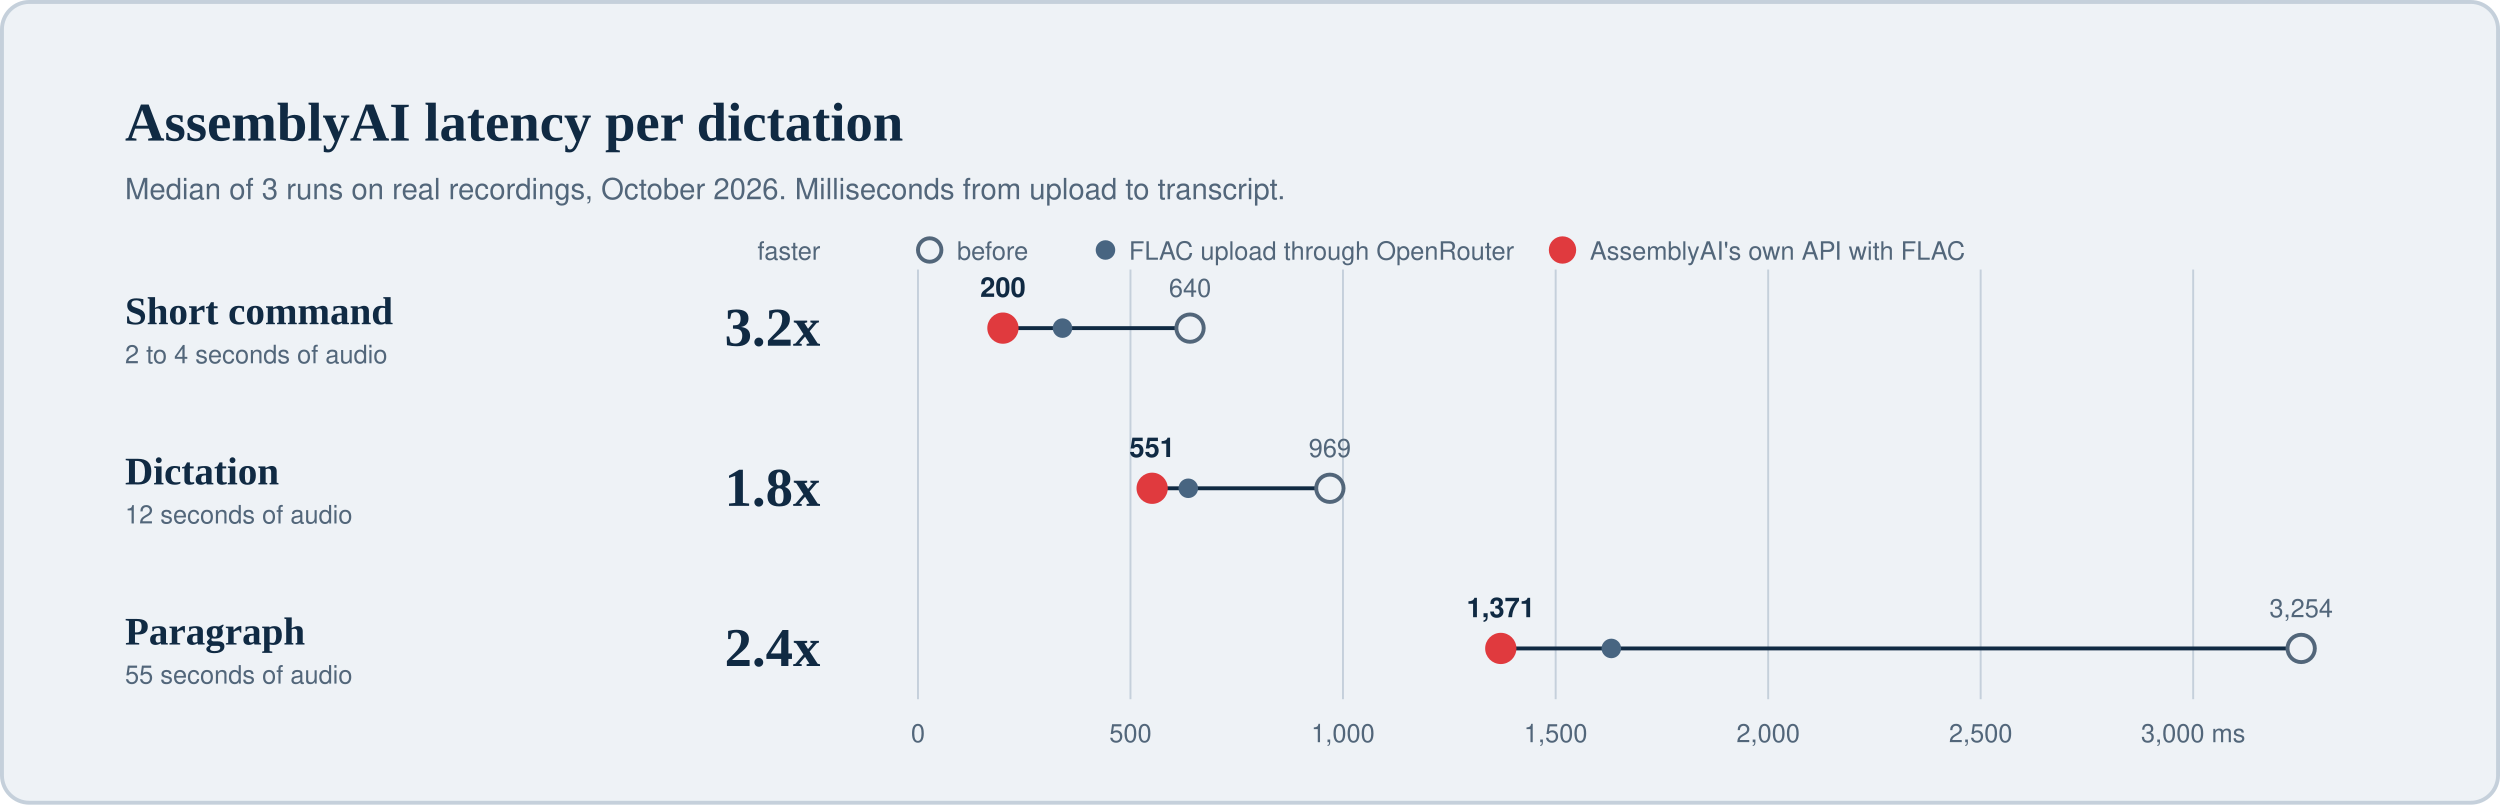
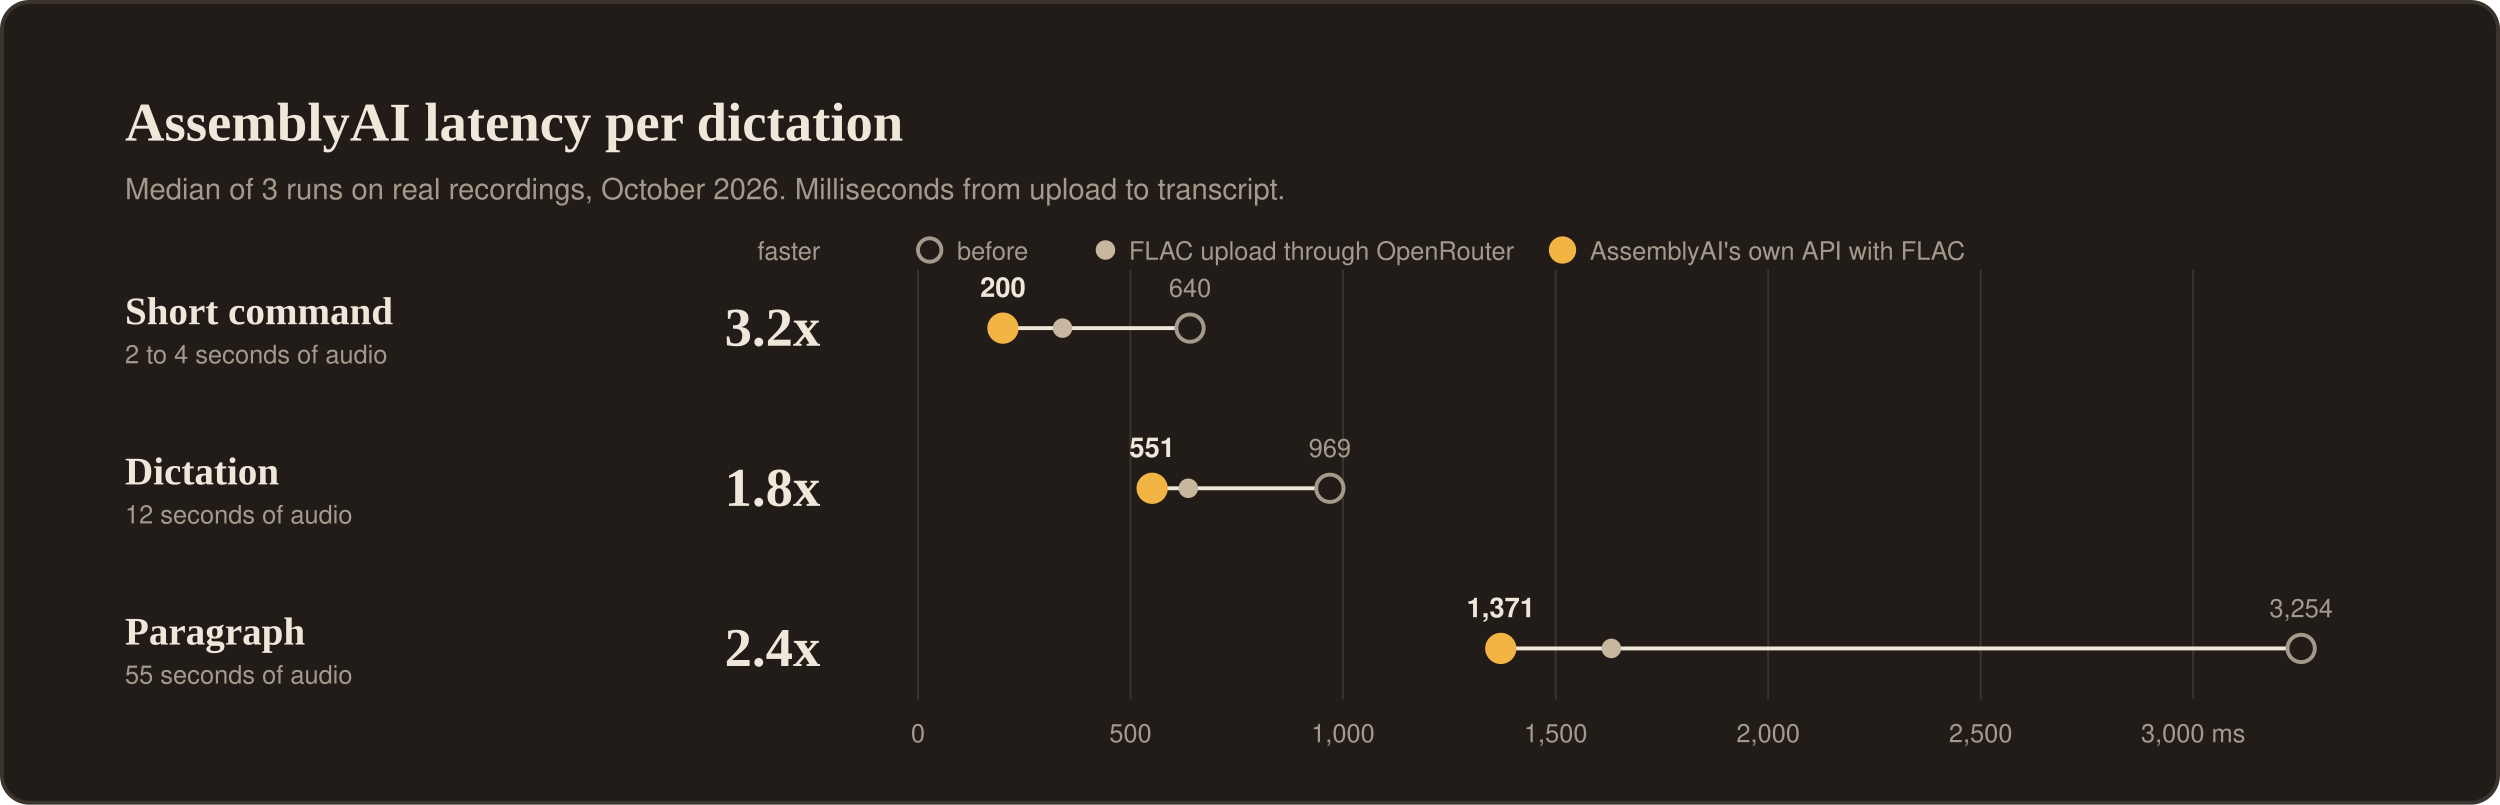
<svg xmlns="http://www.w3.org/2000/svg" width="1280" height="412" viewBox="0 0 1280 412" role="img" aria-labelledby="title desc">
  <defs />
  <style>
-   text { font-family: 'Segoe UI', 'Helvetica Neue', Helvetica, Arial, sans-serif; fill: #102A43; font-variant-numeric: tabular-nums; }
+   text { font-family: 'Segoe UI', 'Helvetica Neue', Helvetica, Arial, sans-serif; fill: #EFE7DA; font-variant-numeric: tabular-nums; }
  .serif { font-family: Georgia, 'Times New Roman', Times, serif; }
  .mono { font-family: Consolas, 'SFMono-Regular', Menlo, monospace; }
-   .muted { fill: #52667A; }
+   .muted { fill: #A39A8C; }
  
</style>
-   <rect x="1" y="1" width="1278" height="410" rx="14" fill="#EEF2F6" stroke="#C5D0DB" stroke-width="2" />
+   <rect x="1" y="1" width="1278" height="410" rx="14" fill="#211C18" stroke="#3B342D" stroke-width="2" />
  <text class="serif" x="64" y="72" font-size="28" font-weight="700">AssemblyAI latency per dictation</text>
  <text class="muted" x="64" y="102" font-size="15">Median of 3 runs on real recordings, October 2026. Milliseconds from upload to transcript.</text>
-   <circle cx="476" cy="128" r="6" fill="#EEF2F6" stroke="#52667A" stroke-width="2" />
+   <circle cx="476" cy="128" r="6" fill="#211C18" stroke="#A39A8C" stroke-width="2" />
  <text class="muted" x="490" y="133" font-size="13">before</text>
-   <circle cx="566" cy="128" r="5" fill="#486581" />
+   <circle cx="566" cy="128" r="5" fill="#C8B79E" />
  <text class="muted" x="578" y="133" font-size="13">FLAC upload through OpenRouter</text>
-   <circle cx="800" cy="128" r="7" fill="#E03A3E" />
+   <circle cx="800" cy="128" r="7" fill="#F2B544" />
  <text class="muted" x="814" y="133" font-size="13">AssemblyAI's own API with FLAC</text>
  <text class="muted" x="420" y="133" text-anchor="end" font-size="13">faster</text>
-   <line x1="470.0" x2="470.0" y1="138" y2="358" stroke="#C5D0DB" />
+   <line x1="470.0" x2="470.0" y1="138" y2="358" stroke="#3B342D" />
  <text class="muted" x="470.0" y="380" text-anchor="middle" font-size="13">0</text>
-   <line x1="578.8" x2="578.8" y1="138" y2="358" stroke="#C5D0DB" />
+   <line x1="578.8" x2="578.8" y1="138" y2="358" stroke="#3B342D" />
  <text class="muted" x="578.8" y="380" text-anchor="middle" font-size="13">500</text>
-   <line x1="687.6" x2="687.6" y1="138" y2="358" stroke="#C5D0DB" />
+   <line x1="687.6" x2="687.6" y1="138" y2="358" stroke="#3B342D" />
  <text class="muted" x="687.6" y="380" text-anchor="middle" font-size="13">1,000</text>
-   <line x1="796.5" x2="796.5" y1="138" y2="358" stroke="#C5D0DB" />
+   <line x1="796.5" x2="796.5" y1="138" y2="358" stroke="#3B342D" />
  <text class="muted" x="796.5" y="380" text-anchor="middle" font-size="13">1,500</text>
-   <line x1="905.3" x2="905.3" y1="138" y2="358" stroke="#C5D0DB" />
+   <line x1="905.3" x2="905.3" y1="138" y2="358" stroke="#3B342D" />
  <text class="muted" x="905.3" y="380" text-anchor="middle" font-size="13">2,000</text>
-   <line x1="1014.1" x2="1014.1" y1="138" y2="358" stroke="#C5D0DB" />
+   <line x1="1014.1" x2="1014.1" y1="138" y2="358" stroke="#3B342D" />
  <text class="muted" x="1014.1" y="380" text-anchor="middle" font-size="13">2,500</text>
-   <line x1="1122.9" x2="1122.9" y1="138" y2="358" stroke="#C5D0DB" />
+   <line x1="1122.9" x2="1122.9" y1="138" y2="358" stroke="#3B342D" />
  <text class="muted" x="1122.9" y="380" text-anchor="middle" font-size="13">3,000 ms</text>
  <text class="serif" x="64" y="166" font-size="20" font-weight="700">Short command</text>
  <text class="muted" x="64" y="186" font-size="13">2 to 4 seconds of audio</text>
  <text class="serif" x="420" y="177" text-anchor="end" font-size="28" font-weight="700">3.2x</text>
-   <line x1="513.5" x2="609.3" y1="168" y2="168" stroke="#102A43" stroke-width="2" />
-   <circle cx="609.3" cy="168" r="7" fill="#EEF2F6" stroke="#52667A" stroke-width="2" />
-   <circle cx="544.0" cy="168" r="5" fill="#486581" />
-   <circle cx="513.5" cy="168" r="8" fill="#E03A3E" />
+   <line x1="513.5" x2="609.3" y1="168" y2="168" stroke="#EFE7DA" stroke-width="2" />
+   <circle cx="609.3" cy="168" r="7" fill="#211C18" stroke="#A39A8C" stroke-width="2" />
+   <circle cx="544.0" cy="168" r="5" fill="#C8B79E" />
+   <circle cx="513.5" cy="168" r="8" fill="#F2B544" />
  <text class="muted" x="609.3" y="152" text-anchor="middle" font-size="13">640</text>
-   <text x="513.5" y="152" text-anchor="middle" font-size="14" font-weight="700" fill="#E03A3E">200</text>
+   <text x="513.5" y="152" text-anchor="middle" font-size="14" font-weight="700" fill="#F2B544">200</text>
  <text class="serif" x="64" y="248" font-size="20" font-weight="700">Dictation</text>
  <text class="muted" x="64" y="268" font-size="13">12 seconds of audio</text>
  <text class="serif" x="420" y="259" text-anchor="end" font-size="28" font-weight="700">1.8x</text>
-   <line x1="589.9" x2="680.9" y1="250" y2="250" stroke="#102A43" stroke-width="2" />
-   <circle cx="680.9" cy="250" r="7" fill="#EEF2F6" stroke="#52667A" stroke-width="2" />
-   <circle cx="608.4" cy="250" r="5" fill="#486581" />
-   <circle cx="589.9" cy="250" r="8" fill="#E03A3E" />
+   <line x1="589.9" x2="680.9" y1="250" y2="250" stroke="#EFE7DA" stroke-width="2" />
+   <circle cx="680.9" cy="250" r="7" fill="#211C18" stroke="#A39A8C" stroke-width="2" />
+   <circle cx="608.4" cy="250" r="5" fill="#C8B79E" />
+   <circle cx="589.9" cy="250" r="8" fill="#F2B544" />
  <text class="muted" x="680.9" y="234" text-anchor="middle" font-size="13">969</text>
-   <text x="589.9" y="234" text-anchor="middle" font-size="14" font-weight="700" fill="#E03A3E">551</text>
+   <text x="589.9" y="234" text-anchor="middle" font-size="14" font-weight="700" fill="#F2B544">551</text>
  <text class="serif" x="64" y="330" font-size="20" font-weight="700">Paragraph</text>
  <text class="muted" x="64" y="350" font-size="13">55 seconds of audio</text>
  <text class="serif" x="420" y="341" text-anchor="end" font-size="28" font-weight="700">2.4x</text>
-   <line x1="768.4" x2="1178.2" y1="332" y2="332" stroke="#102A43" stroke-width="2" />
-   <circle cx="1178.2" cy="332" r="7" fill="#EEF2F6" stroke="#52667A" stroke-width="2" />
-   <circle cx="825.0" cy="332" r="5" fill="#486581" />
-   <circle cx="768.4" cy="332" r="8" fill="#E03A3E" />
+   <line x1="768.4" x2="1178.2" y1="332" y2="332" stroke="#EFE7DA" stroke-width="2" />
+   <circle cx="1178.2" cy="332" r="7" fill="#211C18" stroke="#A39A8C" stroke-width="2" />
+   <circle cx="825.0" cy="332" r="5" fill="#C8B79E" />
+   <circle cx="768.4" cy="332" r="8" fill="#F2B544" />
  <text class="muted" x="1178.2" y="316" text-anchor="middle" font-size="13">3,254</text>
-   <text x="768.4" y="316" text-anchor="middle" font-size="14" font-weight="700" fill="#E03A3E">1,371</text>
+   <text x="768.4" y="316" text-anchor="middle" font-size="14" font-weight="700" fill="#F2B544">1,371</text>
</svg>
